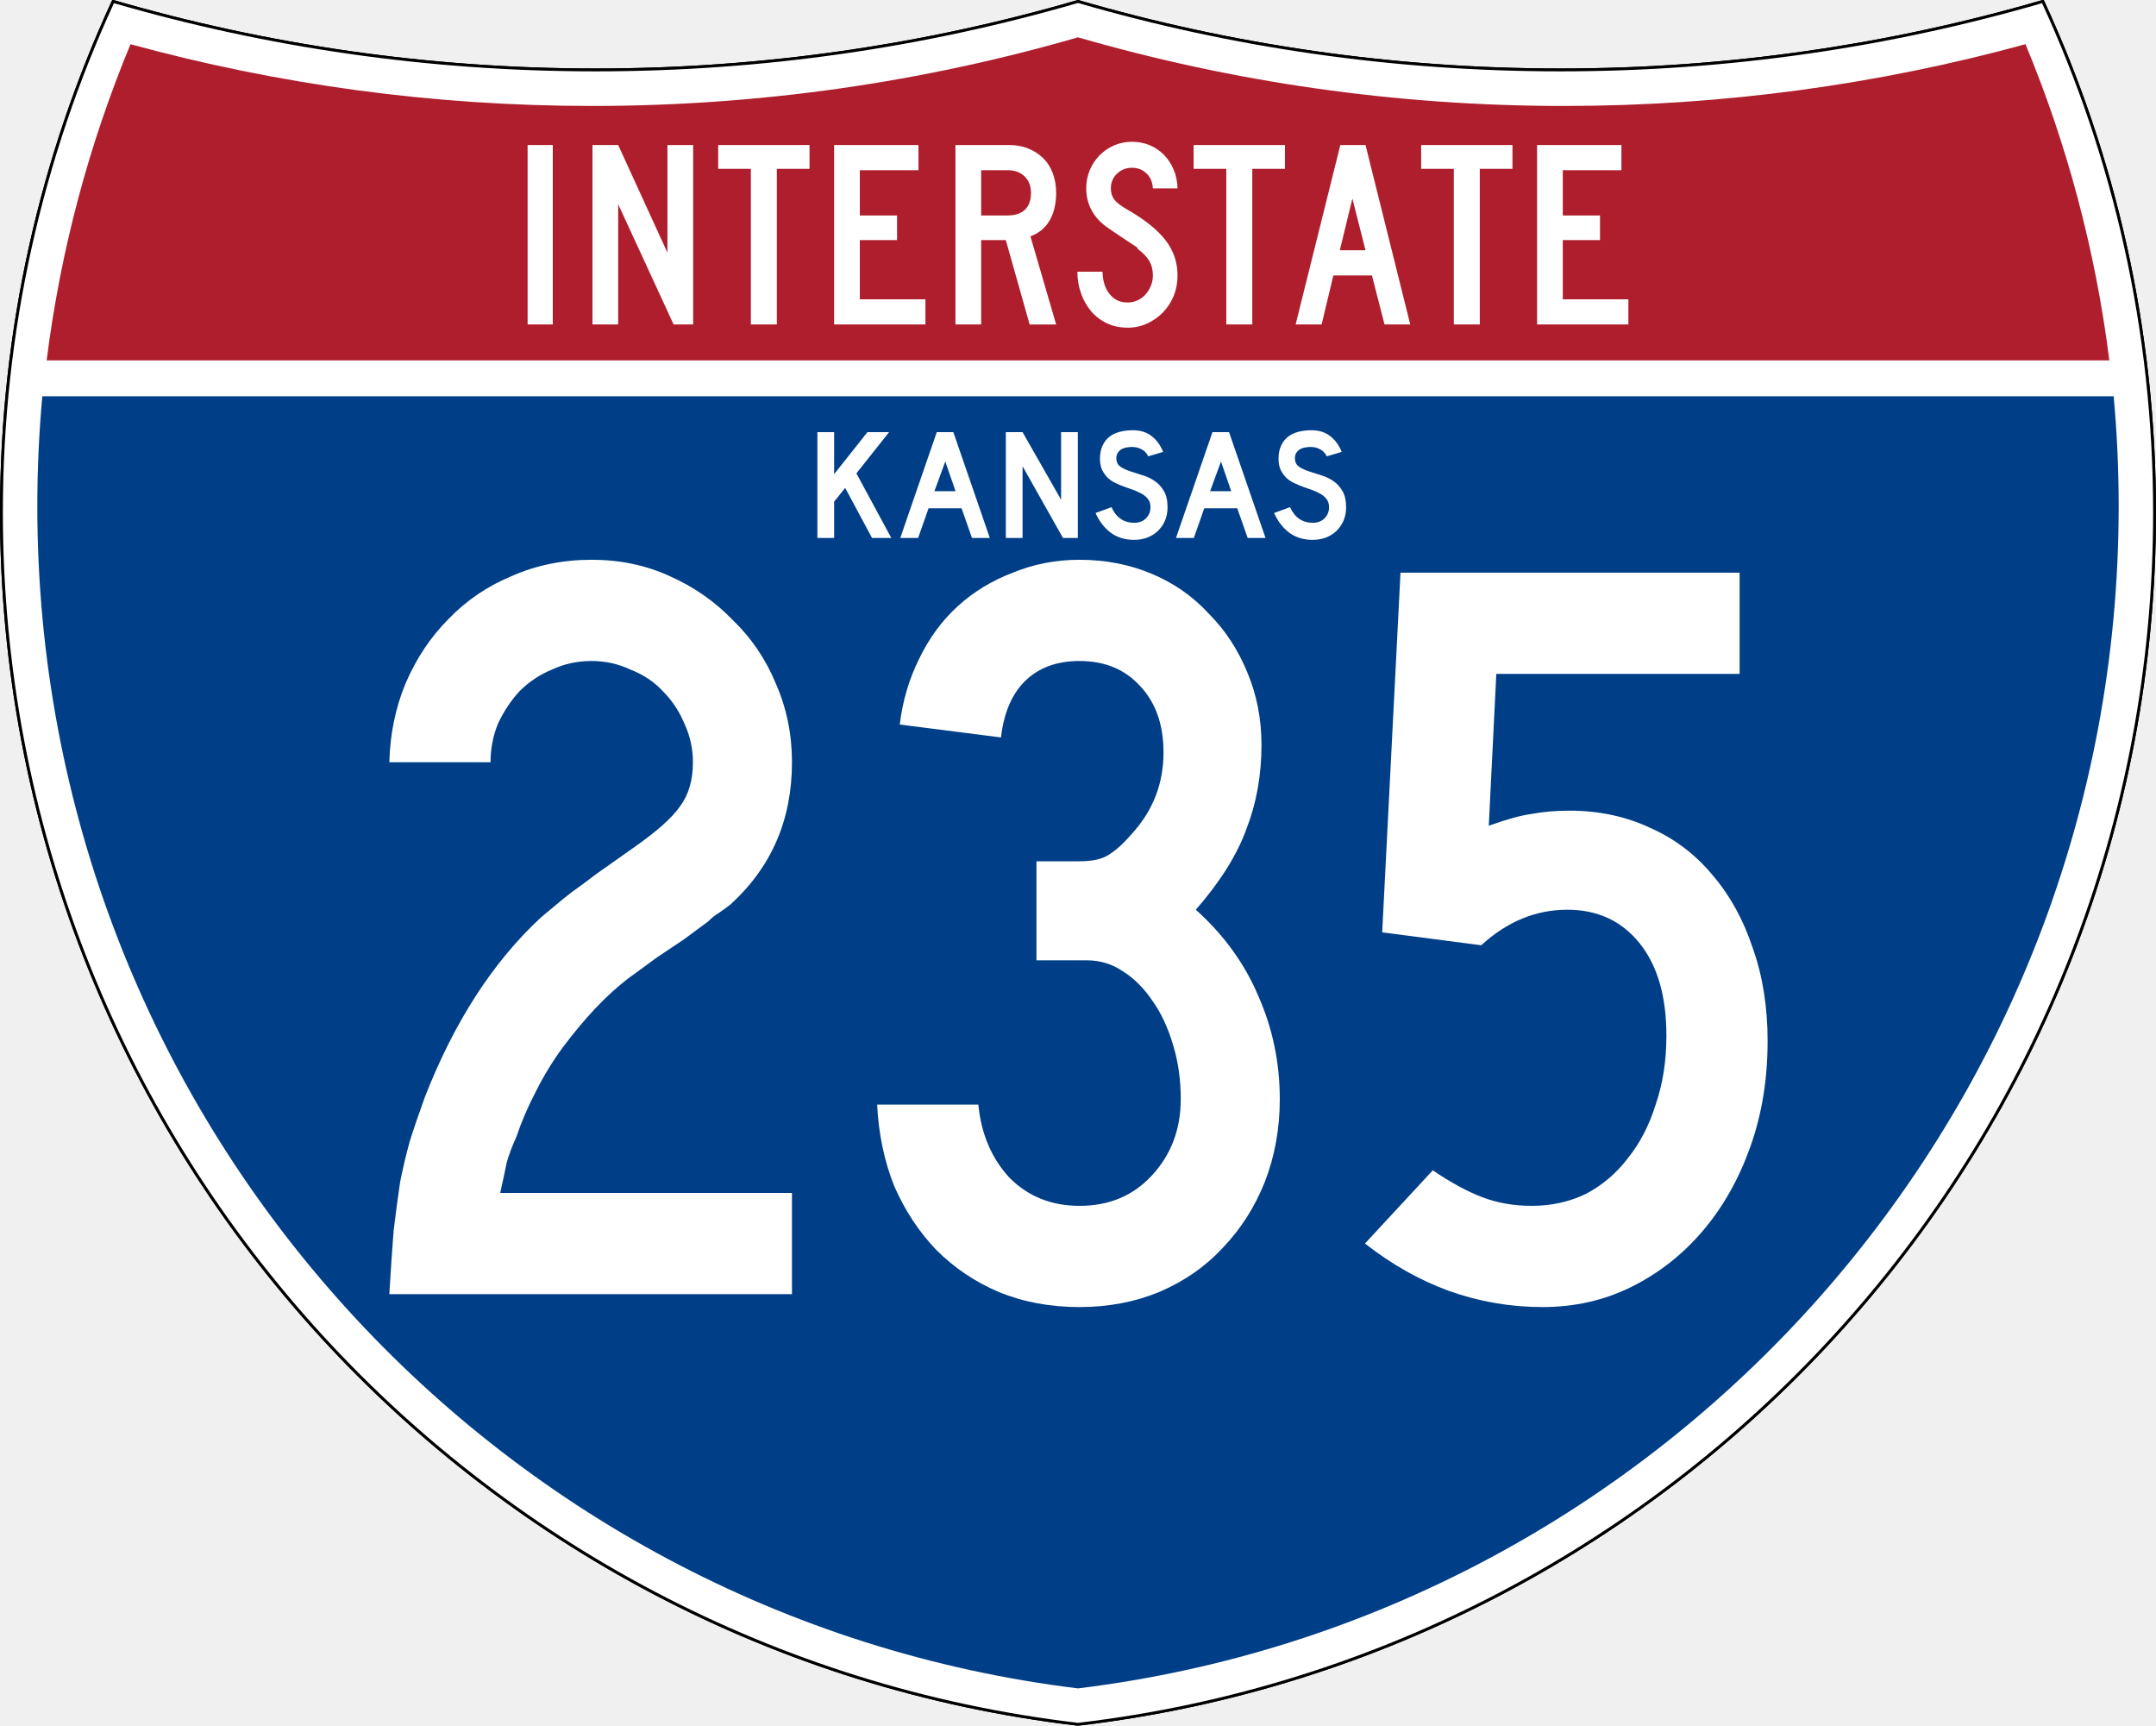
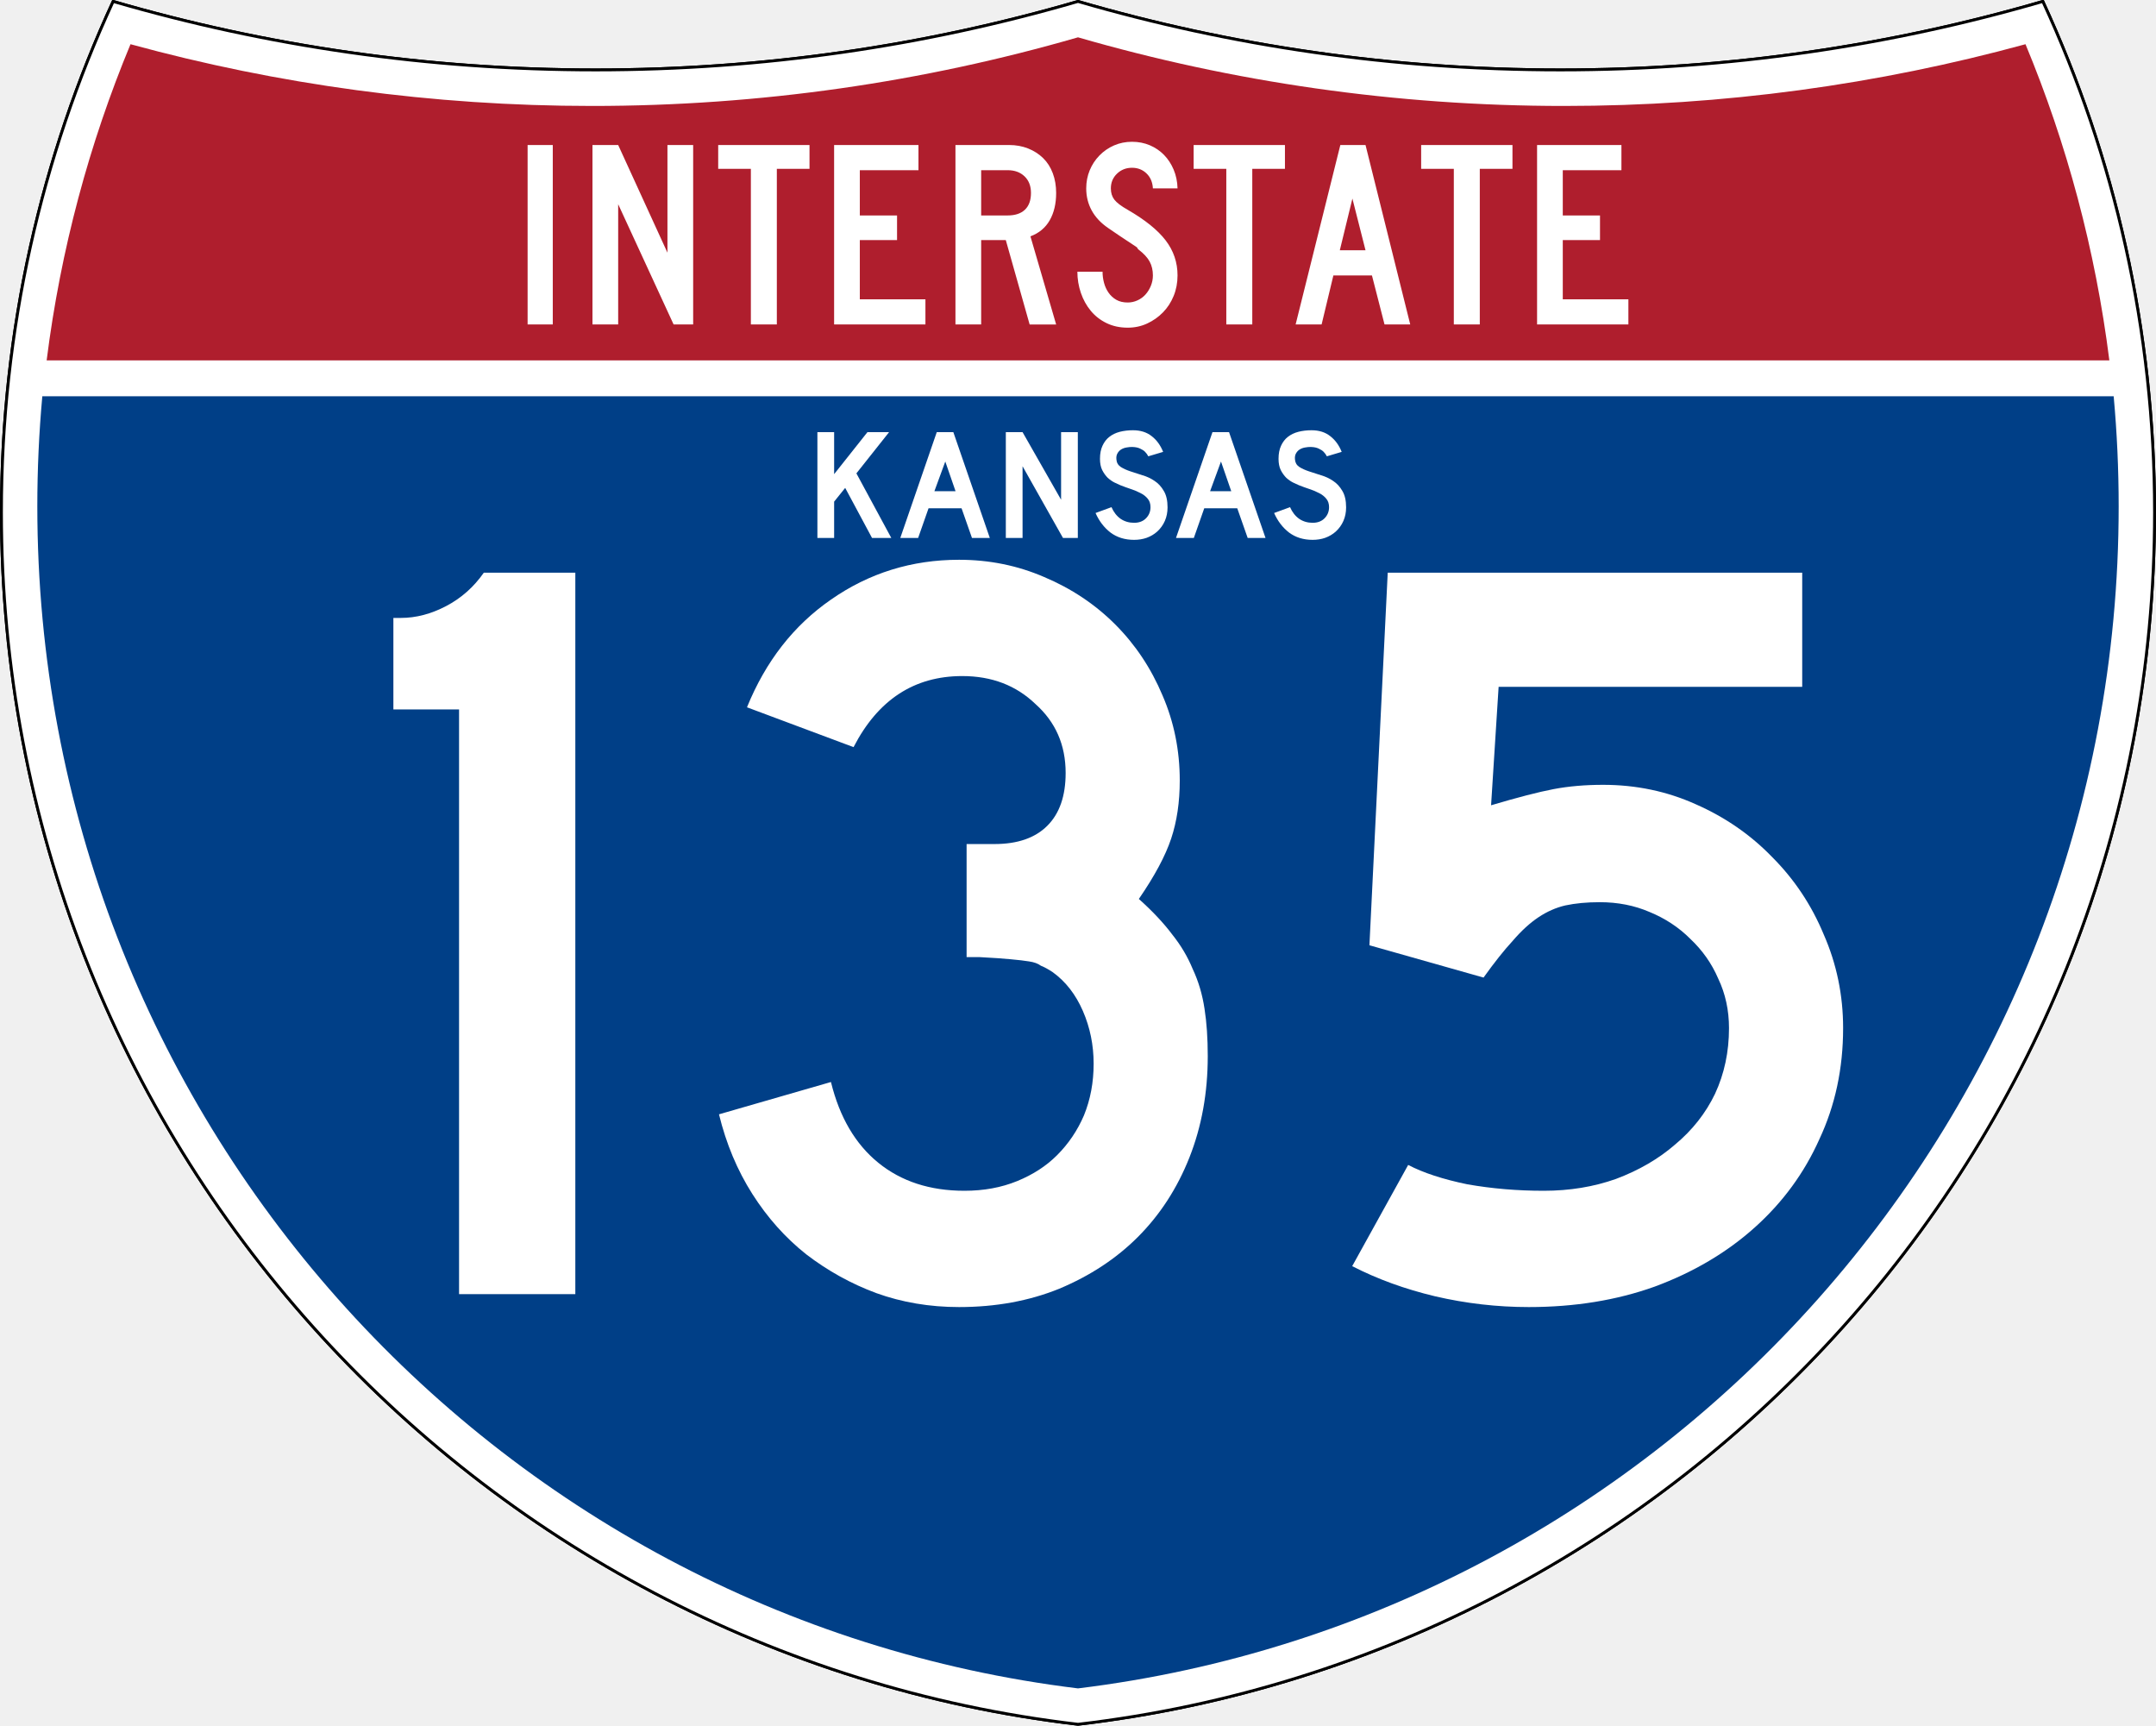
<svg xmlns="http://www.w3.org/2000/svg" version="1.0" width="751" height="601" viewBox="0 0 750 599.999" id="Layer_1" xml:space="preserve">
  <defs id="defs62">
	
	
	
	
</defs>
  <g transform="matrix(0.998668,0,0,0.99867,0.499334,0.398971)" id="g5" style="fill:#ffffff;fill-opacity:1;stroke:#000000;stroke-width:1;stroke-miterlimit:4;stroke-opacity:1;stroke-dasharray:none">
    <path d="M 38.915,0 C 92.236,15.525 148.625,23.85 206.958,23.85 265.291,23.85 321.679,15.525 375,4.883e-4 428.32,15.525 484.709,23.85 543.042,23.85 601.375,23.85 657.764,15.525 711.084,0 736.064,54.121 750,114.388 750,177.909 750,395.718 586.16,575.254 375,599.999 163.839,575.254 0,395.718 0,177.909 0,114.388 13.935,54.121 38.915,0 z" id="path7" style="fill:#ffffff;fill-opacity:1;stroke:#000000;stroke-width:1;stroke-miterlimit:4;stroke-opacity:1;stroke-dasharray:none" />
    <path d="M 38.915,0 C 92.236,15.525 148.625,23.85 206.958,23.85 265.291,23.85 321.679,15.525 375,4.883e-4 428.32,15.525 484.709,23.85 543.042,23.85 601.375,23.85 657.764,15.525 711.084,0 736.064,54.121 750,114.388 750,177.909 750,395.718 586.16,575.254 375,599.999 163.839,575.254 0,395.718 0,177.909 0,114.388 13.935,54.121 38.915,0 z" id="path9" style="fill:#ffffff;fill-opacity:1;stroke:#000000;stroke-width:1;stroke-linecap:round;stroke-linejoin:round;stroke-miterlimit:4;stroke-opacity:1;stroke-dasharray:none" />
  </g>
  <g transform="matrix(1.0056,0,0,1.01014,-2.10137,-3.70189)" id="g11" style="fill:#003f87;fill-opacity:1">
    <path d="m 15,177.909 c 0,-12.782 0.585,-25.427 1.729,-37.91 l 716.542,0 C 734.415,152.482 735,165.127 735,177.909 735,387.423 577.855,560.229 375,584.891 172.145,560.229 15,387.423 15,177.909 z" id="path13" style="fill:#003f87;fill-opacity:1" />
  </g>
  <g transform="matrix(1.00604,0,0,1.02708,-2.2645,-3.1523)" id="g15" style="fill:#af1e2d;fill-opacity:1">
    <path d="m 47.378,17.943 c 50.892,13.635 104.388,20.906 159.582,20.906 58.261,0 114.629,-8.101 168.04,-23.238 53.411,15.137 109.779,23.238 168.04,23.238 55.194,0 108.69,-7.271 159.581,-20.906 14.262,33.625 24.164,69.546 28.996,107.056 l -713.235,0 C 23.215,87.489 33.116,51.567 47.378,17.943 z" id="path17" style="fill:#af1e2d;fill-opacity:1" />
  </g>
  <path d="m 183.538,112.749 0,-62.416 8.756,0 0,62.416 -8.756,0 z m 50.789,0 -19.284,-41.828 0,41.828 -8.944,0 0,-62.416 8.944,0 17.14,37.45 0,-37.45 8.944,0 0,62.416 -6.8,0 z m 35.909,-54.124 0,54.124 -9.035,0 0,-54.124 -11.366,0 0,-8.293 31.767,0 0,8.293 -11.366,0 z m 19.923,54.124 0,-62.416 29.345,0 0,8.759 -20.401,0 0,15.741 12.95,0 0,8.571 -12.95,0 0,20.588 22.823,0 0,8.756 -31.767,0 z m 68.017,0 -8.293,-29.345 -8.569,0 0,29.345 -8.944,0 0,-62.416 18.633,0 c 2.422,6.2e-5 4.642,0.404 6.661,1.211 2.018,0.807 3.757,1.926 5.217,3.355 1.459,1.429 2.577,3.184 3.353,5.264 0.776,2.08 1.164,4.363 1.164,6.847 -4e-5,3.726 -0.745,6.894 -2.236,9.502 -1.491,2.609 -3.727,4.471 -6.708,5.588 l 8.944,30.65 -9.222,0 z m 0.466,-45.74 c -3e-5,-2.422 -0.745,-4.347 -2.236,-5.775 -1.491,-1.428 -3.447,-2.142 -5.869,-2.142 l -9.222,0 0,15.741 9.222,0 c 2.608,3.8e-5 4.611,-0.668 6.008,-2.003 1.398,-1.335 2.097,-3.275 2.097,-5.821 l 0,0 z m 50.982,28.691 c -4e-5,2.547 -0.45,4.923 -1.35,7.127 -0.9,2.204 -2.142,4.114 -3.726,5.728 -1.584,1.615 -3.416,2.904 -5.497,3.866 -2.081,0.963 -4.333,1.444 -6.755,1.444 -2.733,0 -5.186,-0.528 -7.359,-1.584 -2.173,-1.056 -4.005,-2.484 -5.495,-4.284 -1.491,-1.801 -2.64,-3.881 -3.447,-6.242 -0.807,-2.361 -1.211,-4.814 -1.211,-7.359 l 8.756,0 c -1e-5,1.304 0.171,2.592 0.512,3.865 0.341,1.273 0.869,2.422 1.584,3.447 0.715,1.025 1.615,1.848 2.702,2.469 1.087,0.621 2.406,0.931 3.959,0.931 1.181,1e-5 2.315,-0.248 3.402,-0.745 1.087,-0.497 2.018,-1.18 2.795,-2.05 0.776,-0.87 1.397,-1.879 1.862,-3.028 0.465,-1.149 0.698,-2.344 0.698,-3.588 -3e-5,-1.8 -0.372,-3.399 -1.117,-4.796 -0.745,-1.397 -2.049,-2.81 -3.912,-4.239 -0.311,-0.311 -0.435,-0.482 -0.372,-0.513 0.062,-0.031 -0.124,-0.202 -0.559,-0.512 -0.435,-0.31 -1.351,-0.915 -2.749,-1.817 -1.398,-0.901 -3.68,-2.438 -6.847,-4.61 -2.545,-1.74 -4.455,-3.774 -5.728,-6.104 -1.274,-2.329 -1.91,-4.891 -1.91,-7.684 -10e-6,-2.236 0.404,-4.333 1.211,-6.289 0.807,-1.956 1.941,-3.679 3.4,-5.17 1.459,-1.491 3.152,-2.655 5.077,-3.494 1.926,-0.839 4.006,-1.258 6.24,-1.258 2.236,6.4e-5 4.302,0.404 6.196,1.211 1.894,0.807 3.54,1.926 4.937,3.355 1.397,1.429 2.515,3.137 3.353,5.124 0.839,1.987 1.289,4.161 1.352,6.52 l -8.571,0 c -0.123,-2.174 -0.868,-3.913 -2.235,-5.217 -1.367,-1.304 -3.044,-1.956 -5.032,-1.956 -2.049,5.4e-5 -3.787,0.683 -5.215,2.05 -1.428,1.367 -2.142,3.074 -2.142,5.123 -2e-5,1.552 0.404,2.856 1.211,3.912 0.807,1.056 2.36,2.236 4.657,3.539 6.025,3.478 10.419,7.018 13.183,10.62 2.763,3.602 4.145,7.67 4.145,12.203 l 0,0 z m 26.001,-37.075 0,54.124 -9.035,0 0,-54.124 -11.366,0 0,-8.293 31.767,0 0,8.293 -11.366,0 z m 46.007,54.124 -4.378,-17.049 -13.416,0 -4.097,17.049 -9.038,0 15.556,-62.416 8.759,0 15.556,62.416 -8.944,0 z m -11.178,-43.784 -4.378,17.979 8.944,0 -4.566,-17.979 z m 44.318,-10.34 0,54.124 -9.035,0 0,-54.124 -11.366,0 0,-8.293 31.767,0 0,8.293 -11.366,0 z m 19.923,54.124 0,-62.416 29.345,0 0,8.759 -20.401,0 0,15.741 12.949,0 0,8.571 -12.949,0 0,20.588 22.823,0 0,8.756 -31.767,0 z" id="text7023" style="font-size:93.281px;font-style:normal;font-variant:normal;font-weight:normal;font-stretch:normal;text-align:center;line-height:125%;text-anchor:middle;fill:#ffffff;fill-opacity:1" />
  <g id="text2637" style="font-size:54.927px;font-style:normal;font-variant:normal;font-weight:normal;font-stretch:normal;text-align:center;line-height:100%;text-anchor:middle;fill:#ffffff;fill-opacity:1;stroke:none;font-family:Roadgeek 2005 Series C;-inkscape-font-specification:Roadgeek 2005 Series C">
    <path d="m 303.35,187 -9.338,-17.412 -3.845,4.779 0,12.633 -5.822,0 0,-36.801 5.822,0 0,14.611 11.59,-14.611 7.525,0 -11.37,14.336 12.139,22.465 -6.701,0" id="path2996" style="font-family:Roadgeek 2005 Series D;-inkscape-font-specification:Roadgeek 2005 Series D" />
    <path d="m 338.118,187 -3.625,-10.326 -11.48,0 -3.625,10.326 -6.207,0 12.688,-36.801 5.767,0 12.688,36.801 -6.207,0 m -9.283,-26.585 -3.79,10.326 7.36,0 -3.57,-10.326" id="path2998" style="font-family:Roadgeek 2005 Series D;-inkscape-font-specification:Roadgeek 2005 Series D" />
    <path d="m 369.776,187 -14.061,-24.937 0,24.937 -5.822,0 0,-36.801 5.822,0 13.402,23.509 0,-23.509 5.822,0 0,36.801 -5.163,0" id="path3000" style="font-family:Roadgeek 2005 Series D;-inkscape-font-specification:Roadgeek 2005 Series D" />
    <path d="m 406.15,176.399 c -3e-5,1.684 -0.311,3.241 -0.934,4.669 -0.623,1.428 -1.52,2.673 -2.691,3.735 -1.025,0.915 -2.234,1.629 -3.625,2.142 -1.355,0.476 -2.82,0.714 -4.394,0.714 -3.186,0 -5.914,-0.842 -8.184,-2.527 -2.234,-1.721 -3.973,-3.991 -5.218,-6.811 l 5.548,-2.032 c 0.769,1.758 1.831,3.113 3.186,4.065 1.355,0.915 2.911,1.373 4.669,1.373 1.721,0 3.094,-0.513 4.12,-1.538 1.062,-1.062 1.593,-2.362 1.593,-3.9 -2e-5,-1.208 -0.33,-2.197 -0.989,-2.966 -0.623,-0.769 -1.446,-1.41 -2.472,-1.922 -1.025,-0.549 -2.16,-1.025 -3.405,-1.428 -1.208,-0.403 -2.417,-0.842 -3.625,-1.318 -0.549,-0.22 -1.227,-0.531 -2.032,-0.934 -0.806,-0.403 -1.593,-0.952 -2.362,-1.648 -0.732,-0.732 -1.373,-1.629 -1.922,-2.691 -0.513,-1.062 -0.769,-2.362 -0.769,-3.9 -1e-5,-1.794 0.293,-3.314 0.879,-4.559 0.586,-1.282 1.373,-2.307 2.362,-3.076 1.025,-0.806 2.234,-1.391 3.625,-1.758 1.428,-0.366 2.966,-0.549 4.614,-0.549 2.6,4e-5 4.76,0.677 6.481,2.032 1.758,1.355 3.094,3.186 4.01,5.493 l -5.163,1.538 c -0.293,-0.586 -0.677,-1.117 -1.153,-1.593 -0.403,-0.403 -0.97,-0.769 -1.703,-1.099 -0.696,-0.33 -1.556,-0.513 -2.582,-0.549 -0.659,-0.037 -1.355,0.018 -2.087,0.165 -0.696,0.11 -1.318,0.33 -1.868,0.659 -0.549,0.33 -0.989,0.787 -1.318,1.373 -0.33,0.549 -0.458,1.245 -0.384,2.087 0.073,1.135 0.568,2.014 1.483,2.636 0.915,0.586 2.032,1.099 3.351,1.538 1.318,0.439 2.728,0.897 4.229,1.373 1.538,0.439 2.948,1.099 4.229,1.977 1.282,0.842 2.344,1.996 3.186,3.46 0.879,1.428 1.318,3.351 1.318,5.767" id="path3002" style="font-family:Roadgeek 2005 Series D;-inkscape-font-specification:Roadgeek 2005 Series D" />
    <path d="m 434.025,187 -3.625,-10.326 -11.48,0 -3.625,10.326 -6.207,0 12.688,-36.801 5.767,0 12.688,36.801 -6.207,0 m -9.283,-26.585 -3.79,10.326 7.36,0 -3.57,-10.326" id="path3004" style="font-family:Roadgeek 2005 Series D;-inkscape-font-specification:Roadgeek 2005 Series D" />
    <path d="m 468.265,176.399 c -2e-5,1.684 -0.311,3.241 -0.934,4.669 -0.623,1.428 -1.52,2.673 -2.691,3.735 -1.025,0.915 -2.234,1.629 -3.625,2.142 -1.355,0.476 -2.82,0.714 -4.394,0.714 -3.186,0 -5.914,-0.842 -8.184,-2.527 -2.234,-1.721 -3.973,-3.991 -5.218,-6.811 l 5.548,-2.032 c 0.769,1.758 1.831,3.113 3.186,4.065 1.355,0.915 2.911,1.373 4.669,1.373 1.721,0 3.094,-0.513 4.12,-1.538 1.062,-1.062 1.593,-2.362 1.593,-3.9 -2e-5,-1.208 -0.33,-2.197 -0.989,-2.966 -0.623,-0.769 -1.446,-1.41 -2.472,-1.922 -1.025,-0.549 -2.16,-1.025 -3.405,-1.428 -1.208,-0.403 -2.417,-0.842 -3.625,-1.318 -0.549,-0.22 -1.227,-0.531 -2.032,-0.934 -0.806,-0.403 -1.593,-0.952 -2.362,-1.648 -0.732,-0.732 -1.373,-1.629 -1.922,-2.691 -0.513,-1.062 -0.769,-2.362 -0.769,-3.9 0,-1.794 0.293,-3.314 0.879,-4.559 0.586,-1.282 1.373,-2.307 2.362,-3.076 1.025,-0.806 2.234,-1.391 3.625,-1.758 1.428,-0.366 2.966,-0.549 4.614,-0.549 2.6,4e-5 4.76,0.677 6.481,2.032 1.758,1.355 3.094,3.186 4.01,5.493 l -5.163,1.538 c -0.293,-0.586 -0.677,-1.117 -1.153,-1.593 -0.403,-0.403 -0.97,-0.769 -1.703,-1.099 -0.696,-0.33 -1.556,-0.513 -2.582,-0.549 -0.659,-0.037 -1.355,0.018 -2.087,0.165 -0.696,0.11 -1.318,0.33 -1.868,0.659 -0.549,0.33 -0.989,0.787 -1.318,1.373 -0.33,0.549 -0.458,1.245 -0.384,2.087 0.073,1.135 0.568,2.014 1.483,2.636 0.915,0.586 2.032,1.099 3.351,1.538 1.318,0.439 2.728,0.897 4.229,1.373 1.538,0.439 2.948,1.099 4.229,1.977 1.282,0.842 2.344,1.996 3.186,3.46 0.879,1.428 1.318,3.351 1.318,5.767" id="path3006" style="font-family:Roadgeek 2005 Series D;-inkscape-font-specification:Roadgeek 2005 Series D" />
  </g>
  <g id="text2645" style="font-size:374.501px;font-style:normal;font-variant:normal;font-weight:normal;font-stretch:normal;text-align:center;line-height:100%;text-anchor:middle;fill:#ffffff;fill-opacity:1;stroke:none;font-family:Roadgeek 2005 Series C;-inkscape-font-specification:Roadgeek 2005 Series C">
-     <path d="m 135.436,450 c 0.499,-8.489 0.999,-15.854 1.498,-22.096 0.749,-6.242 1.498,-11.859 2.247,-16.853 0.999,-4.993 2.122,-9.737 3.371,-14.231 1.498,-4.744 3.246,-9.862 5.243,-15.355 10.236,-26.215 23.718,-47.062 40.446,-62.542 1.498,-1.248 2.996,-2.497 4.494,-3.745 1.748,-1.498 3.745,-3.121 5.992,-4.869 2.497,-1.748 5.368,-3.87 8.614,-6.367 3.495,-2.497 7.74,-5.493 12.733,-8.988 8.239,-5.742 13.732,-10.611 16.478,-14.606 2.996,-3.994 4.494,-9.113 4.494,-15.355 -1.2e-4,-4.743 -0.999,-9.237 -2.996,-13.482 -1.748,-4.244 -4.244,-7.989 -7.49,-11.235 -2.996,-3.245 -6.741,-5.742 -11.235,-7.49 -4.244,-1.997 -8.738,-2.996 -13.482,-2.996 -4.993,2.2e-4 -9.612,0.999 -13.857,2.996 -4.244,1.748 -7.989,4.245 -11.235,7.49 -2.996,3.246 -5.493,6.991 -7.49,11.235 -1.748,4.245 -2.622,8.739 -2.622,13.482 l -35.203,0 c 0.25,-9.737 2.122,-18.85 5.618,-27.339 3.745,-8.738 8.738,-16.228 14.98,-22.47 6.242,-6.491 13.607,-11.484 22.096,-14.98 8.489,-3.745 17.726,-5.617 27.713,-5.618 9.737,2.6e-4 18.725,1.873 26.964,5.618 8.489,3.745 15.854,8.863 22.096,15.355 6.491,6.242 11.485,13.607 14.98,22.096 3.745,8.489 5.617,17.602 5.618,27.339 -1.5e-4,19.974 -7.116,36.452 -21.347,49.434 -1.248,0.999 -2.622,1.997 -4.12,2.996 -1.248,0.749 -2.497,1.748 -3.745,2.996 l -8.614,6.367 -8.988,5.992 -9.737,7.116 c -3.995,2.996 -7.989,6.616 -11.984,10.861 -3.745,3.995 -7.49,8.489 -11.235,13.482 -3.495,4.744 -6.616,9.862 -9.363,15.355 -2.746,5.243 -4.993,10.486 -6.741,15.729 -1.498,3.246 -2.622,6.242 -3.371,8.988 -0.499,2.497 -1.248,5.992 -2.247,10.486 l 101.49,0 0,35.203 -140.063,0" id="path3035" style="font-family:Roadgeek 2005 Series C;-inkscape-font-specification:Roadgeek 2005 Series C" />
-     <path d="m 445.196,382.215 c -1.5e-4,10.236 -1.748,19.849 -5.243,28.837 -3.495,8.738 -8.364,16.353 -14.606,22.845 -5.992,6.491 -13.357,11.61 -22.096,15.355 -8.489,3.495 -17.726,5.243 -27.713,5.243 -10.236,0 -19.599,-1.748 -28.088,-5.243 -8.239,-3.495 -15.479,-8.364 -21.721,-14.606 -5.992,-6.242 -10.861,-13.607 -14.606,-22.096 -3.495,-8.738 -5.493,-18.226 -5.992,-28.462 l 35.203,0 c 0.999,10.236 4.619,18.725 10.861,25.466 6.491,6.491 14.605,9.737 24.343,9.737 10.236,3e-5 18.6,-3.495 25.092,-10.486 6.741,-7.24 10.111,-16.103 10.112,-26.59 -1.2e-4,-6.741 -0.874,-12.983 -2.622,-18.725 -1.748,-5.992 -4.12,-11.11 -7.116,-15.355 -2.996,-4.494 -6.491,-7.989 -10.486,-10.486 -3.745,-2.497 -7.865,-3.745 -12.359,-3.745 l -17.602,0 0,-34.454 14.98,0 c 4.494,1.5e-4 7.864,-0.749 10.112,-2.247 2.497,-1.498 5.243,-3.995 8.239,-7.49 7.24,-7.989 10.86,-17.352 10.861,-28.088 -1.2e-4,-9.737 -2.746,-17.477 -8.239,-23.219 -5.243,-5.742 -12.234,-8.613 -20.972,-8.614 -7.989,2.2e-4 -14.356,2.372 -19.1,7.116 -4.494,4.494 -7.24,10.986 -8.239,19.474 l -35.203,-4.494 c 0.999,-8.239 3.246,-15.854 6.741,-22.845 3.495,-7.24 7.989,-13.357 13.482,-18.351 5.493,-4.993 11.859,-8.863 19.1,-11.61 7.24,-2.996 14.98,-4.494 23.219,-4.494 8.988,2.6e-4 17.352,1.623 25.092,4.869 7.74,3.246 14.356,7.865 19.849,13.857 5.742,5.743 10.236,12.608 13.482,20.598 3.246,7.74 4.868,16.104 4.869,25.092 -1.5e-4,10.486 -1.748,20.223 -5.243,29.211 -3.246,8.988 -9.113,18.351 -17.602,28.088 9.737,8.738 16.977,18.725 21.721,29.96 4.993,11.235 7.49,23.219 7.49,35.952" id="path3037" style="font-family:Roadgeek 2005 Series C;-inkscape-font-specification:Roadgeek 2005 Series C" />
-     <path d="m 614.891,361.992 c -1.5e-4,13.232 -1.997,25.466 -5.992,36.701 -3.995,11.235 -9.488,20.972 -16.478,29.211 -6.991,8.239 -15.23,14.73 -24.717,19.474 -9.487,4.744 -19.849,7.116 -31.084,7.116 -11.235,0 -22.096,-1.873 -32.582,-5.618 -10.236,-3.745 -19.973,-9.238 -29.211,-16.478 l 23.594,-25.466 c 6.242,4.244 11.984,7.365 17.227,9.363 5.243,1.997 10.985,2.996 17.227,2.996 6.741,3e-5 12.983,-1.373 18.725,-4.12 5.742,-2.996 10.611,-7.115 14.606,-12.359 4.244,-5.243 7.49,-11.485 9.737,-18.725 2.497,-7.24 3.745,-15.23 3.745,-23.968 -1.2e-4,-13.732 -3.121,-24.467 -9.363,-32.207 -6.242,-7.74 -14.606,-11.609 -25.092,-11.61 -10.985,1.3e-4 -20.972,4.12 -29.96,12.359 l -34.454,-4.494 6.367,-125.083 117.968,0 0,35.203 -84.637,0 -2.622,52.805 c 6.242,-2.247 11.235,-3.62 14.98,-4.12 3.995,-0.749 8.364,-1.123 13.108,-1.123 10.236,1.7e-4 19.599,1.998 28.088,5.992 8.489,3.745 15.729,9.238 21.721,16.478 5.992,6.991 10.611,15.355 13.857,25.092 3.495,9.737 5.243,20.598 5.243,32.582" id="path3039" style="font-family:Roadgeek 2005 Series C;-inkscape-font-specification:Roadgeek 2005 Series C" />
+     <path d="m 159.69,450 0,-203.354 -22.845,0 0,-31.833 2.622,0 c 5.243,2.3e-4 10.486,-1.373 15.729,-4.12 5.243,-2.746 9.612,-6.616 13.108,-11.61 l 31.833,0 0,250.916 -40.446,0" id="path3191" style="font-family:Roadgeek 2005 Series D;-inkscape-font-specification:Roadgeek 2005 Series D" />
+     <path d="m 420.138,367.235 c -1.9e-4,12.733 -2.122,24.467 -6.367,35.203 -4.245,10.736 -10.237,19.973 -17.976,27.713 -7.49,7.49 -16.603,13.482 -27.339,17.976 -10.486,4.244 -22.096,6.367 -34.829,6.367 -10.236,0 -19.849,-1.623 -28.837,-4.869 -8.738,-3.246 -16.853,-7.74 -24.343,-13.482 -7.24,-5.742 -13.482,-12.733 -18.725,-20.972 -5.243,-8.239 -9.113,-17.477 -11.61,-27.713 l 38.948,-11.235 c 2.996,12.234 8.489,21.596 16.478,28.088 7.989,6.491 17.976,9.737 29.96,9.737 6.741,4e-5 12.858,-1.123 18.351,-3.371 5.493,-2.247 10.111,-5.243 13.857,-8.988 3.995,-3.995 7.115,-8.613 9.363,-13.857 2.247,-5.493 3.37,-11.485 3.371,-17.976 -1.5e-4,-6.491 -1.248,-12.608 -3.745,-18.351 -2.497,-5.742 -5.992,-10.236 -10.486,-13.482 -1.498,-0.999 -2.871,-1.748 -4.12,-2.247 -0.999,-0.749 -2.372,-1.248 -4.12,-1.498 -1.498,-0.25 -3.62,-0.499 -6.367,-0.749 -2.497,-0.25 -6.117,-0.499 -10.861,-0.749 l -4.494,0 0,-40.446 0,1.123 1.123,0 0.749,0 7.865,0 c 7.989,1.6e-4 14.106,-2.122 18.351,-6.367 4.244,-4.244 6.366,-10.361 6.367,-18.351 -1.4e-4,-9.737 -3.495,-17.726 -10.486,-23.968 -6.741,-6.491 -15.23,-9.737 -25.466,-9.737 -16.728,2.2e-4 -29.336,8.239 -37.825,24.717 l -37.076,-13.857 c 6.491,-15.978 16.228,-28.462 29.211,-37.45 13.232,-9.237 28.087,-13.856 44.566,-13.857 10.486,2.6e-4 20.348,1.998 29.586,5.992 9.487,3.995 17.726,9.488 24.717,16.478 6.991,6.991 12.483,15.23 16.478,24.717 3.994,9.238 5.992,19.1 5.992,29.586 -1.8e-4,7.49 -0.999,14.231 -2.996,20.223 -1.998,5.992 -5.743,12.983 -11.235,20.972 4.744,4.244 8.613,8.364 11.61,12.359 2.996,3.745 5.368,7.74 7.116,11.984 1.997,4.244 3.37,8.863 4.12,13.857 0.749,4.744 1.123,10.236 1.124,16.478" id="path3193" style="font-family:Roadgeek 2005 Series D;-inkscape-font-specification:Roadgeek 2005 Series D" />
+     <path d="m 641.158,357.498 c -1.9e-4,13.981 -2.747,26.839 -8.239,38.574 -5.243,11.734 -12.733,21.971 -22.47,30.709 -9.737,8.738 -21.347,15.604 -34.829,20.598 -13.232,4.744 -27.838,7.116 -43.817,7.116 -10.985,0 -21.846,-1.248 -32.582,-3.745 -10.486,-2.497 -20.098,-5.992 -28.837,-10.486 l 19.474,-35.203 c 5.243,2.746 12.109,4.993 20.598,6.741 8.489,1.498 17.352,2.247 26.59,2.247 8.988,4e-5 17.352,-1.373 25.092,-4.12 7.989,-2.996 14.855,-6.991 20.598,-11.984 5.992,-4.993 10.611,-10.86 13.857,-17.602 3.246,-6.991 4.868,-14.605 4.869,-22.845 -1.6e-4,-6.242 -1.248,-11.984 -3.745,-17.227 -2.247,-5.243 -5.493,-9.862 -9.737,-13.857 -3.995,-3.995 -8.738,-7.115 -14.231,-9.363 -5.243,-2.247 -10.985,-3.37 -17.227,-3.371 -4.494,1.4e-4 -8.489,0.375 -11.984,1.124 -3.246,0.749 -6.367,2.122 -9.363,4.12 -2.996,1.997 -5.992,4.744 -8.988,8.239 -2.996,3.246 -6.367,7.49 -10.112,12.733 l -39.697,-11.235 6.367,-129.577 144.183,0 0,39.697 -105.609,0 -2.622,41.195 c 9.238,-2.746 16.478,-4.619 21.721,-5.618 5.243,-0.999 10.985,-1.498 17.227,-1.498 11.485,1.8e-4 22.22,2.247 32.207,6.741 10.236,4.494 19.099,10.611 26.59,18.351 7.74,7.74 13.732,16.728 17.976,26.964 4.494,10.236 6.741,21.097 6.741,32.582" id="path3195" style="font-family:Roadgeek 2005 Series D;-inkscape-font-specification:Roadgeek 2005 Series D" />
  </g>
</svg>
